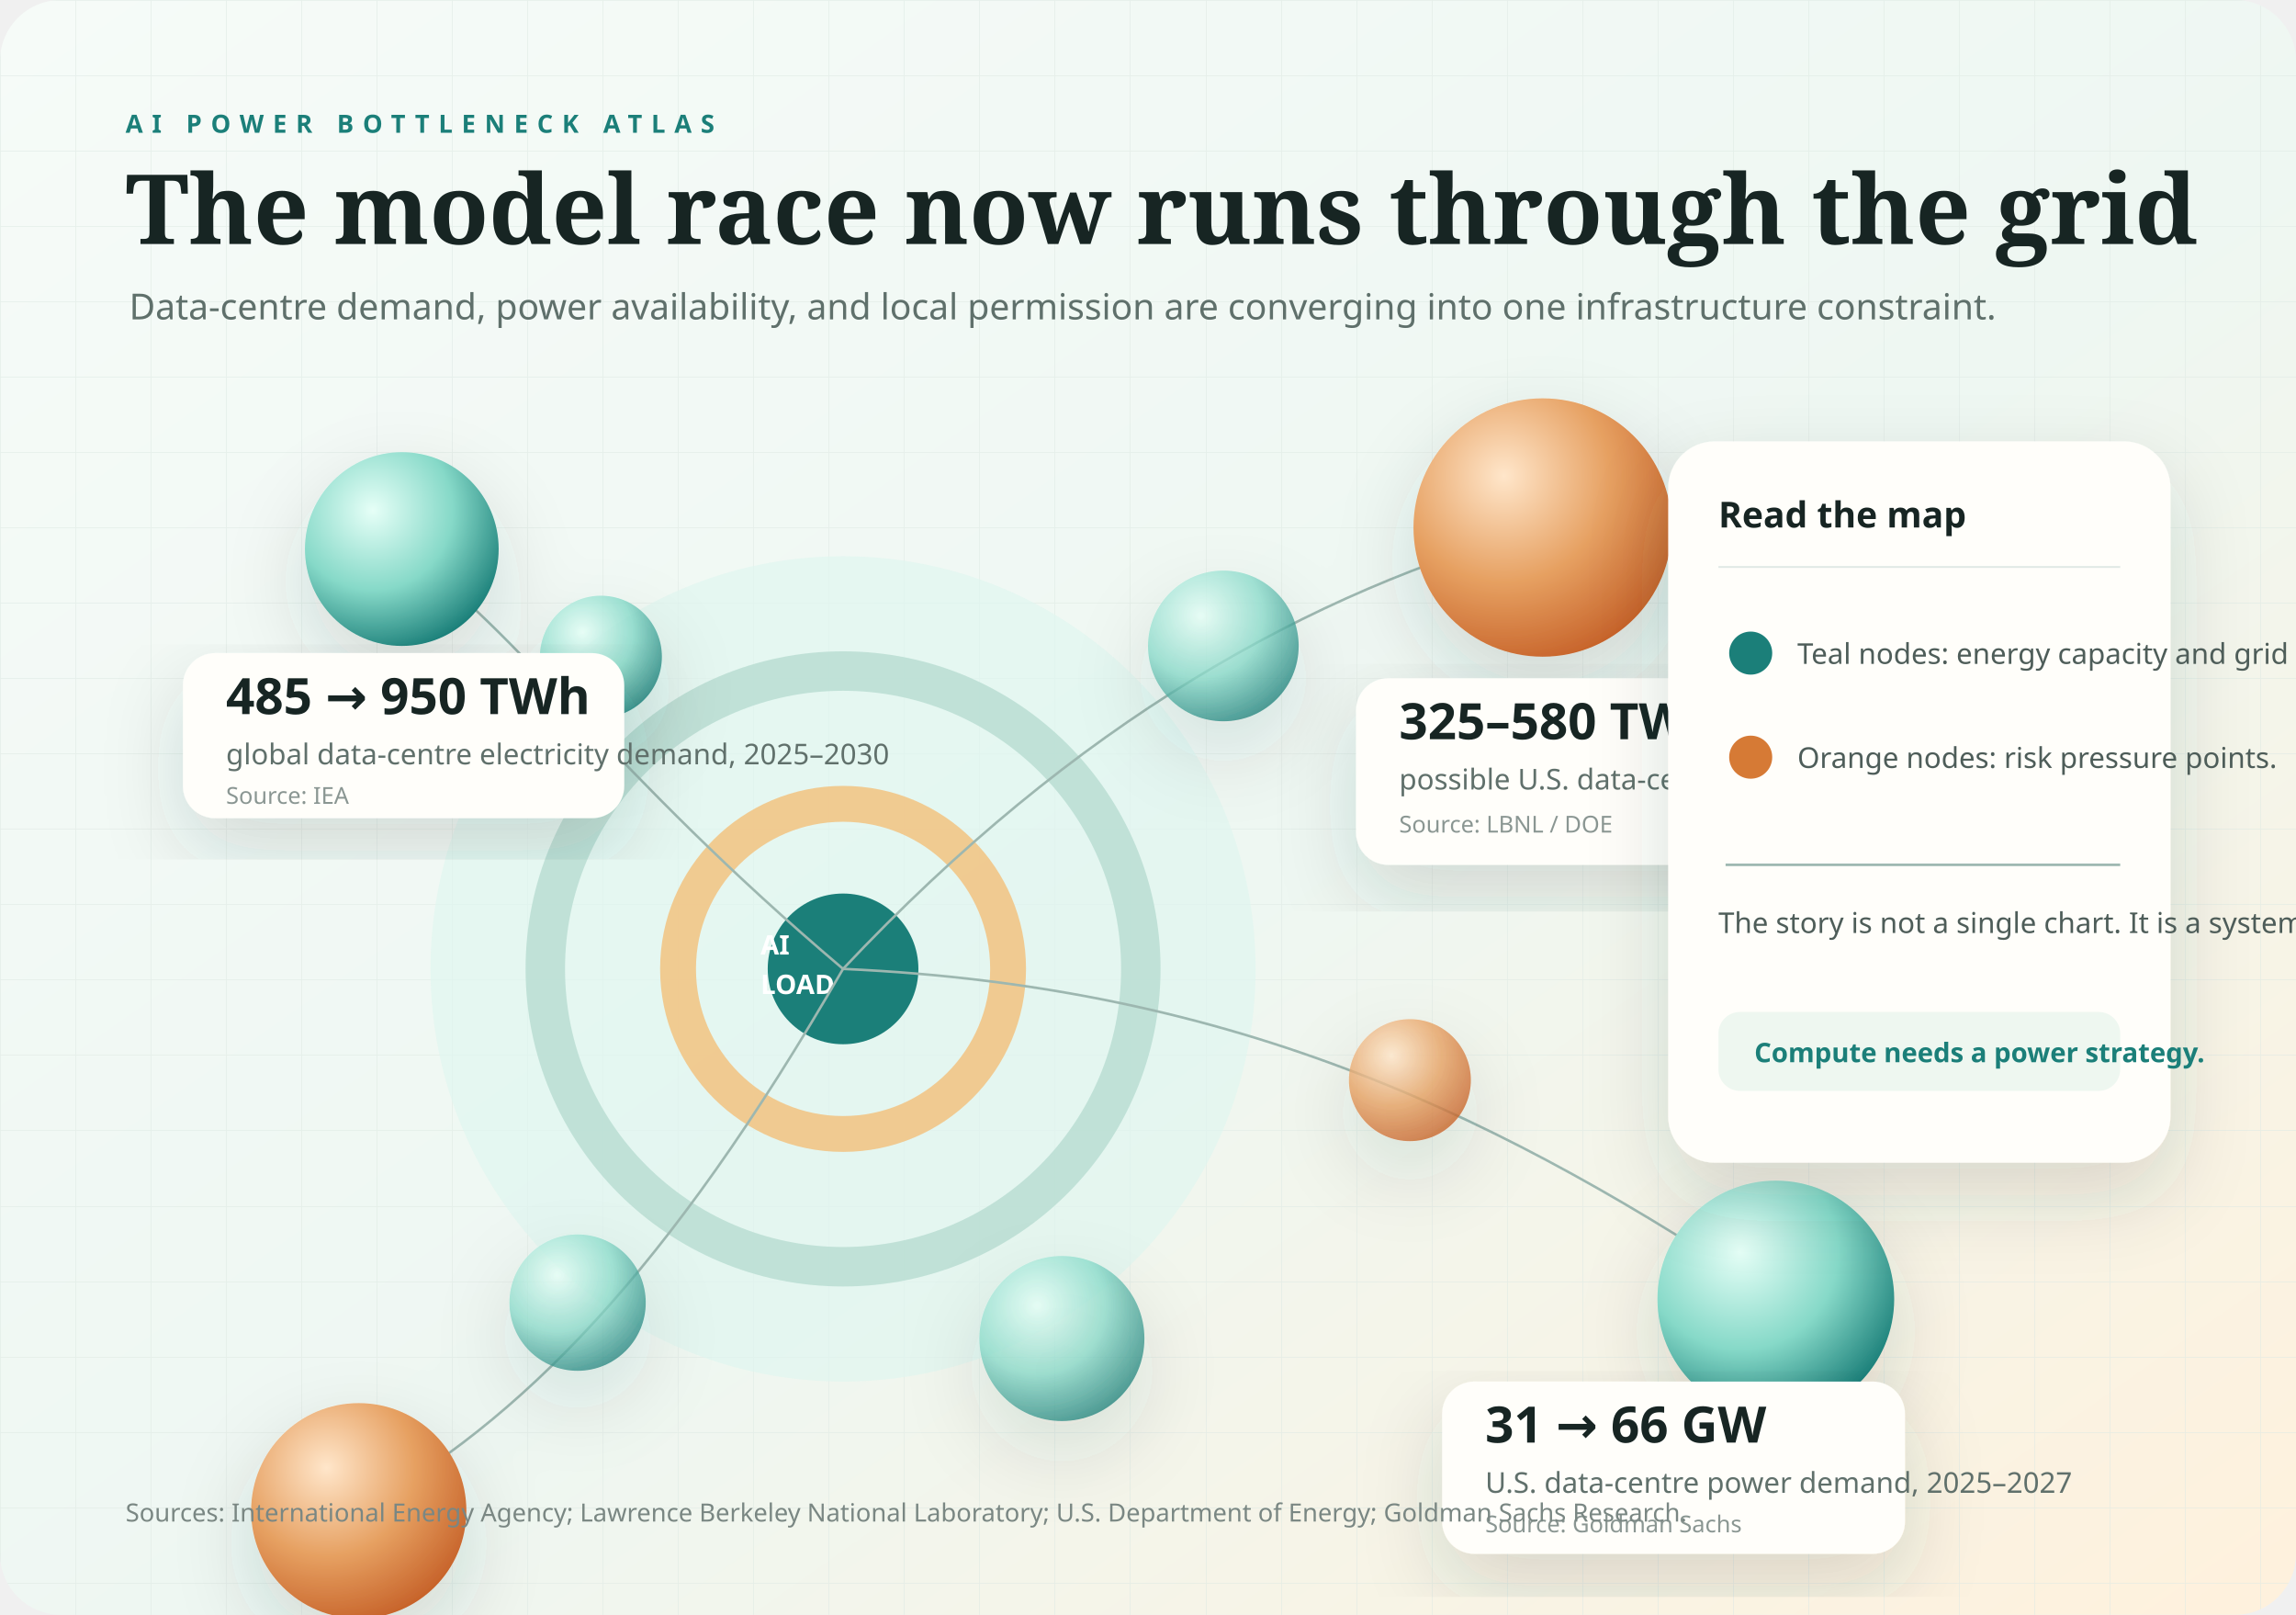
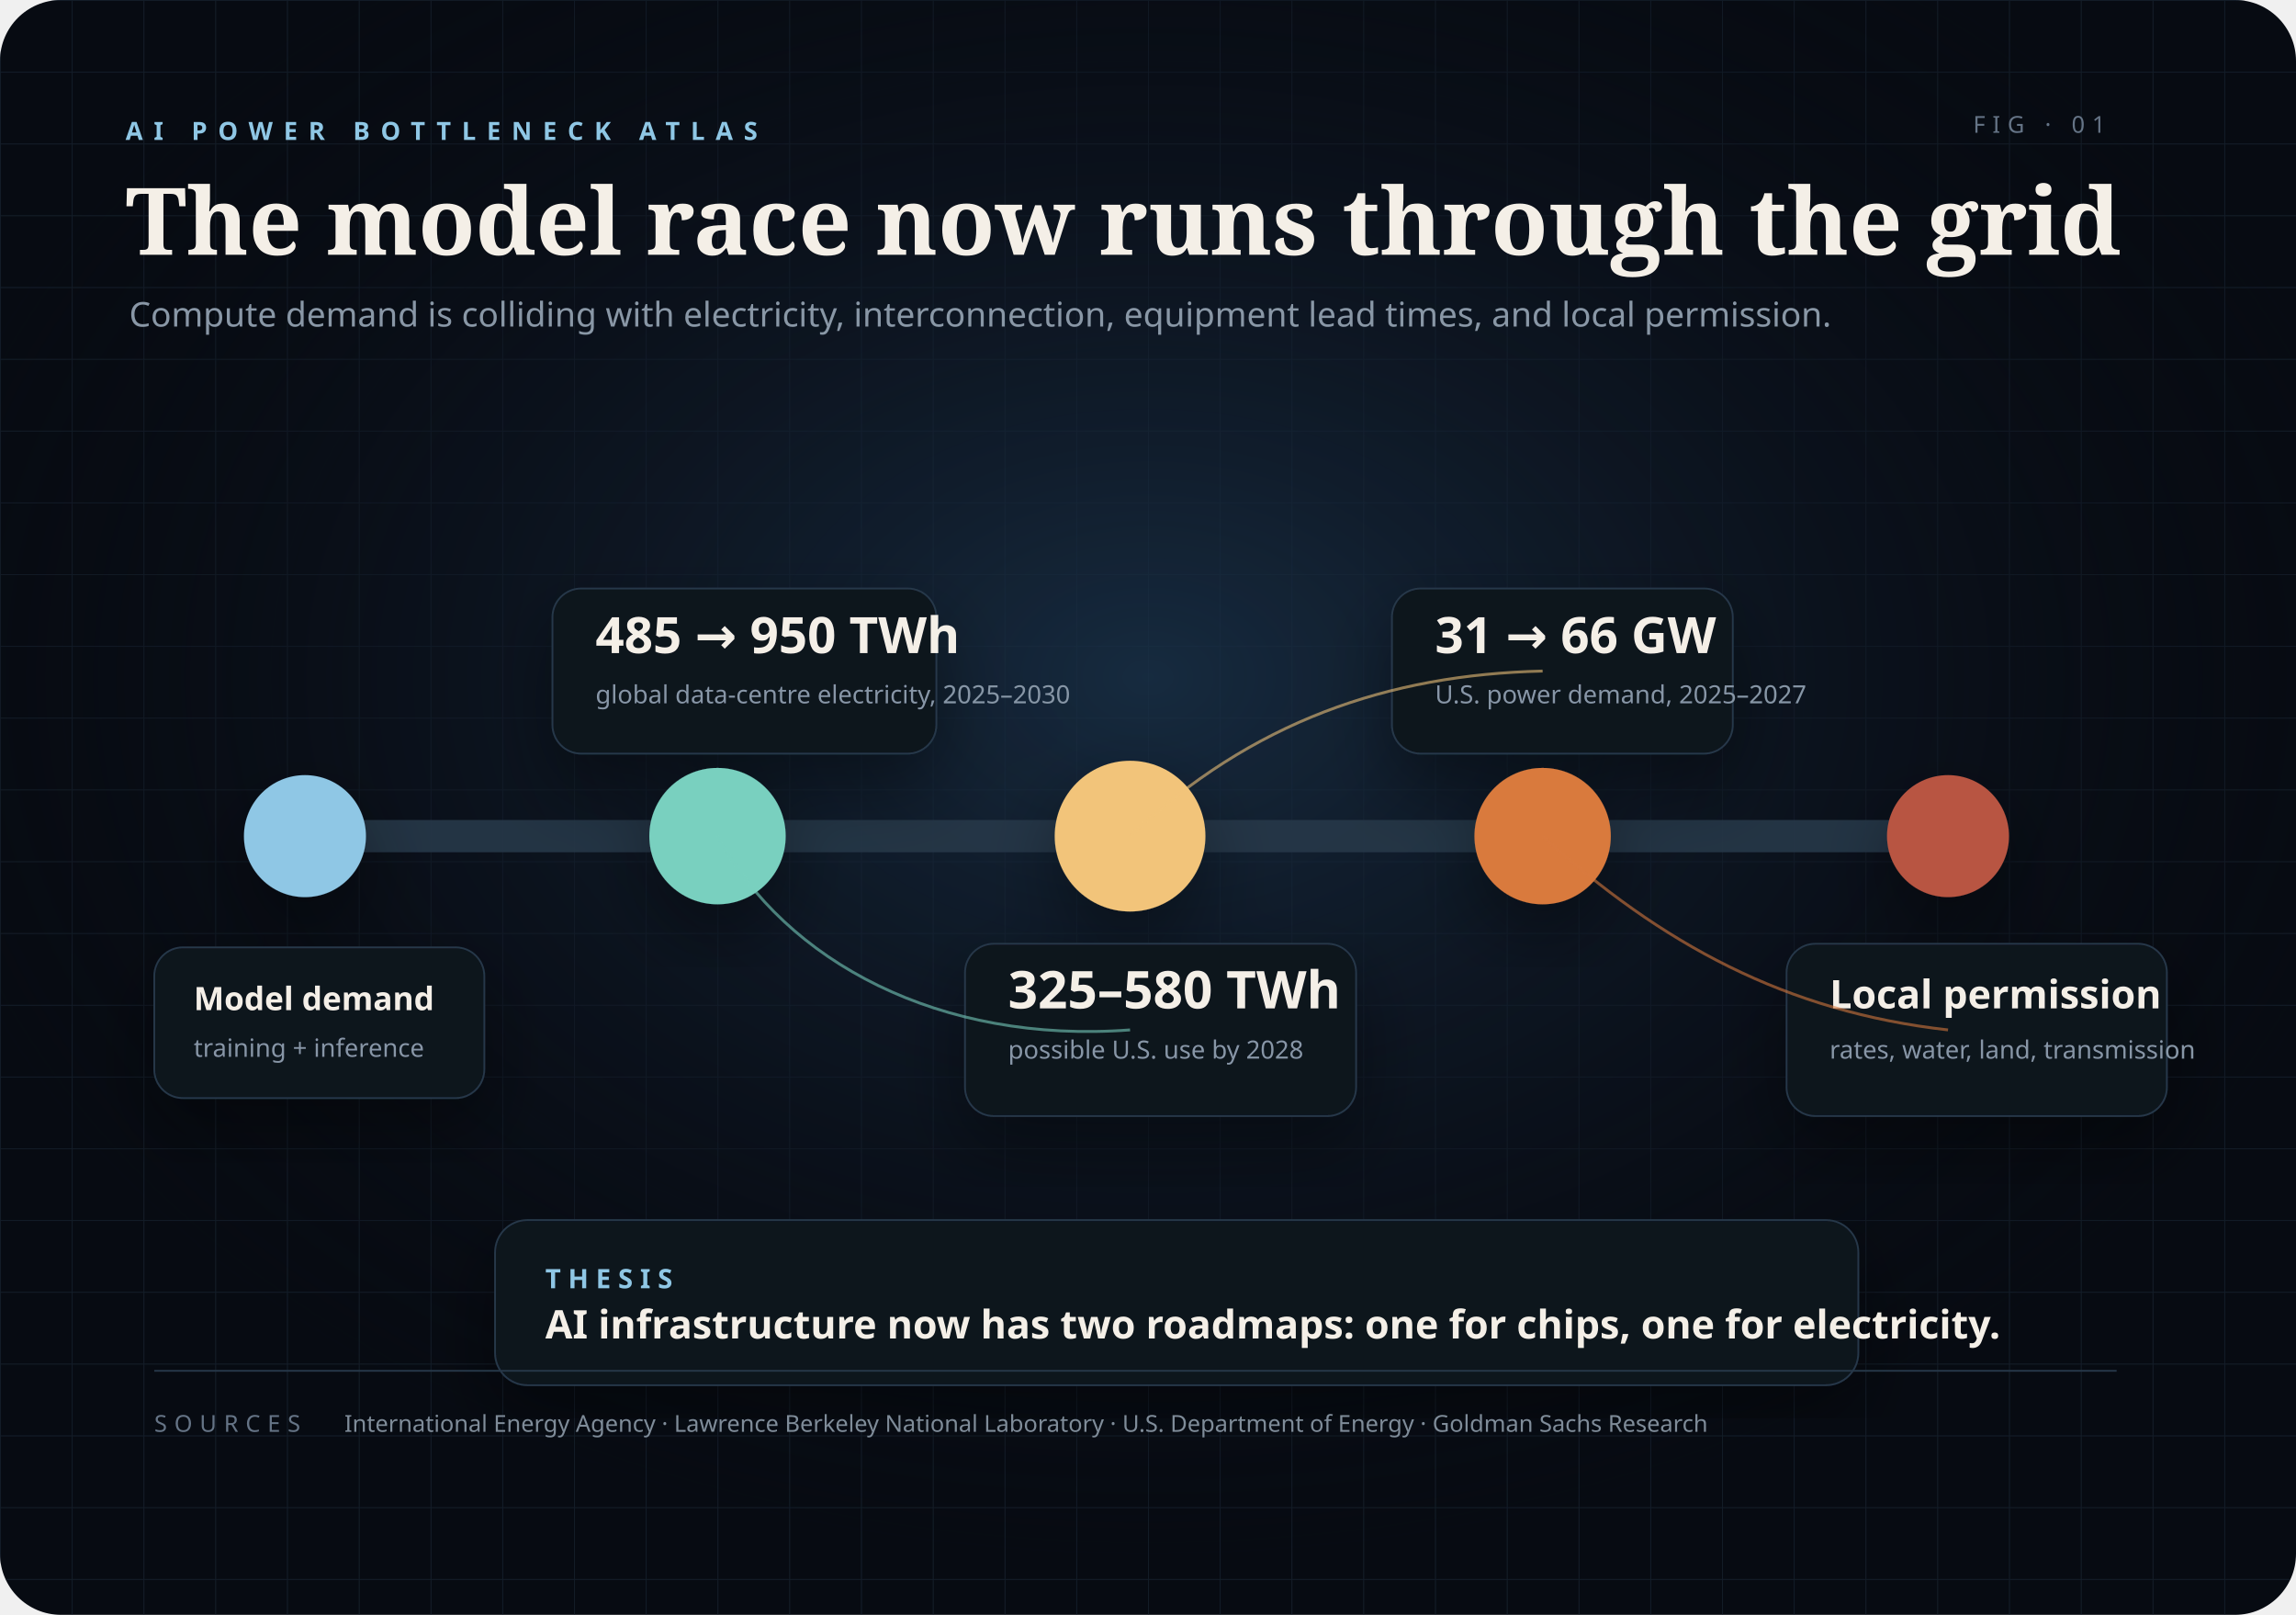
<svg xmlns="http://www.w3.org/2000/svg" width="1280" height="900" viewBox="0 0 1280 900">
  <defs>
-     <linearGradient id="bg" x1="0" x2="1" y1="0" y2="1">
-       <stop offset="0" stop-color="#f6fbf8" />
-       <stop offset=".55" stop-color="#eef7f2" />
-       <stop offset="1" stop-color="#fff1dc" />
+     <radialGradient id="a" cx="50%" cy="42%" r="55%">
+       <stop offset="0" stop-color="#193047" stop-opacity=".85" />
+       <stop offset=".62" stop-color="#0d1420" stop-opacity=".5" />
+       <stop offset="1" stop-color="#070b12" stop-opacity="0" />
+     </radialGradient>
+     <linearGradient id="flow" x1="0" x2="1">
+       <stop offset="0" stop-color="#8fc7e5" />
+       <stop offset=".5" stop-color="#79d0bf" />
+       <stop offset="1" stop-color="#d97a3e" />
    </linearGradient>
-     <radialGradient id="node" cx=".35" cy=".3" r=".75">
-       <stop offset="0" stop-color="#e6fff7" />
-       <stop offset=".55" stop-color="#86d9c8" />
-       <stop offset="1" stop-color="#1b7f79" />
-     </radialGradient>
-     <radialGradient id="risk" cx=".35" cy=".3" r=".75">
-       <stop offset="0" stop-color="#ffe6ca" />
-       <stop offset=".55" stop-color="#e6a061" />
-       <stop offset="1" stop-color="#c7632a" />
-     </radialGradient>
-     <filter id="soft" x="-25%" y="-25%" width="150%" height="150%">
-       <feDropShadow dx="0" dy="18" stdDeviation="22" flood-color="#29423d" flood-opacity=".16" />
+     <pattern id="g" width="40" height="40" patternUnits="userSpaceOnUse">
+       <path d="M40 0H0V40" fill="none" stroke="#1e2b3a" stroke-width="1" opacity=".55" />
+     </pattern>
+     <filter id="s" x="-20%" y="-20%" width="140%" height="140%">
+       <feDropShadow dx="0" dy="18" stdDeviation="20" flood-color="#000" flood-opacity=".38" />
    </filter>
-     <pattern id="grid" width="42" height="42" patternUnits="userSpaceOnUse">
-       <path d="M42 0H0V42" fill="none" stroke="#dce8e2" stroke-width="1" />
-     </pattern>
+     <filter id="glow" x="-45%" y="-45%" width="190%" height="190%">
+       <feGaussianBlur stdDeviation="12" result="blur" />
+       <feMerge>
+         <feMergeNode in="blur" />
+         <feMergeNode in="SourceGraphic" />
+       </feMerge>
+     </filter>
  </defs>
-   <rect width="1280" height="900" rx="34" fill="url(#bg)" />
-   <rect width="1280" height="900" rx="34" fill="url(#grid)" opacity=".55" />
-   <text x="70" y="74" font-family="Avenir Next, sans-serif" font-size="14" font-weight="800" letter-spacing="5" fill="#1b7f79">AI POWER BOTTLENECK ATLAS</text>
-   <text x="70" y="136" font-family="Georgia, serif" font-size="54" font-weight="700" fill="#172523">The model race now runs through the grid</text>
-   <text x="72" y="178" font-family="Avenir Next, sans-serif" font-size="20" fill="#5f706b">Data-centre demand, power availability, and local permission are converging into one infrastructure constraint.</text>
-   <g transform="translate(80 240)">
-     <circle cx="390" cy="300" r="230" fill="#dff6ef" opacity=".65" />
-     <circle cx="390" cy="300" r="166" fill="none" stroke="#b7dcd1" stroke-width="22" opacity=".8" />
-     <circle cx="390" cy="300" r="92" fill="none" stroke="#f3c17d" stroke-width="20" opacity=".82" />
-     <circle cx="390" cy="300" r="42" fill="#1b7f79" />
-     <text x="344" y="292" font-family="Avenir Next, sans-serif" font-size="15" font-weight="800" fill="#fff">AI</text>
-     <text x="344" y="314" font-family="Avenir Next, sans-serif" font-size="15" font-weight="800" fill="#fff">LOAD</text>
-     <path d="M390 300C260 190 210 112 144 66" fill="none" stroke="#9db7b0" stroke-width="1.4" />
-     <path d="M390 300C520 162 650 90 780 54" fill="none" stroke="#9db7b0" stroke-width="1.4" />
-     <path d="M390 300C612 310 760 384 910 484" fill="none" stroke="#9db7b0" stroke-width="1.4" />
-     <path d="M390 300C292 470 210 552 120 602" fill="none" stroke="#9db7b0" stroke-width="1.4" />
-     <g filter="url(#soft)">
-       <circle cx="144" cy="66" r="54" fill="url(#node)" />
-       <circle cx="780" cy="54" r="72" fill="url(#risk)" />
-       <circle cx="910" cy="484" r="66" fill="url(#node)" />
-       <circle cx="120" cy="602" r="60" fill="url(#risk)" />
-       <circle cx="255" cy="126" r="34" fill="url(#node)" opacity=".8" />
-       <circle cx="602" cy="120" r="42" fill="url(#node)" opacity=".75" />
-       <circle cx="706" cy="362" r="34" fill="url(#risk)" opacity=".78" />
-       <circle cx="242" cy="486" r="38" fill="url(#node)" opacity=".72" />
-       <circle cx="512" cy="506" r="46" fill="url(#node)" opacity=".74" />
+   <rect width="1280" height="900" rx="34" fill="#070b12" />
+   <rect width="1280" height="900" rx="34" fill="url(#g)" />
+   <rect width="1280" height="900" rx="34" fill="url(#a)" />
+   <text x="70" y="78" font-family="Avenir Next, sans-serif" font-size="14" font-weight="800" letter-spacing="6" fill="#8fc7e5">AI POWER BOTTLENECK ATLAS</text>
+   <text x="70" y="142" font-family="Georgia, serif" font-size="52" font-weight="700" fill="#f4efe7">The model race now runs through the grid</text>
+   <text x="72" y="182" font-family="Avenir Next, sans-serif" font-size="19" fill="#8997a6">Compute demand is colliding with electricity, interconnection, equipment lead times, and local permission.</text>
+   <g transform="translate(86 256)">
+     <path d="M84 210H1000" stroke="#263748" stroke-width="18" stroke-linecap="round" opacity=".9" />
+     <path d="M84 210H1000" stroke="url(#flow)" stroke-width="4" stroke-linecap="round" />
+     <g font-family="Avenir Next, sans-serif">
+       <g filter="url(#s)">
+         <circle cx="84" cy="210" r="34" fill="#8fc7e5" />
+         <rect x="0" y="272" width="184" height="84" rx="16" fill="#0d131d" stroke="#263748" />
+         <text x="22" y="307" font-size="18" font-weight="800" fill="#f4efe7">Model demand</text>
+         <text x="22" y="333" font-size="14" fill="#8796a6">training + inference</text>
+       </g>
+       <g filter="url(#s)">
+         <circle cx="314" cy="210" r="38" fill="#79d0bf" />
+         <rect x="222" y="72" width="214" height="92" rx="16" fill="#0d131d" stroke="#263748" />
+         <text x="246" y="108" font-size="28" font-weight="900" fill="#f4efe7">485 → 950 TWh</text>
+         <text x="246" y="136" font-size="14" fill="#8796a6">global data-centre electricity, 2025–2030</text>
+       </g>
+       <g filter="url(#s)">
+         <circle cx="544" cy="210" r="42" fill="#f2c47a" />
+         <rect x="452" y="270" width="218" height="96" rx="16" fill="#0d131d" stroke="#263748" />
+         <text x="476" y="306" font-size="29" font-weight="900" fill="#f4efe7">325–580 TWh</text>
+         <text x="476" y="334" font-size="14" fill="#8796a6">possible U.S. use by 2028</text>
+       </g>
+       <g filter="url(#s)">
+         <circle cx="774" cy="210" r="38" fill="#d97a3e" />
+         <rect x="690" y="72" width="190" height="92" rx="16" fill="#0d131d" stroke="#263748" />
+         <text x="714" y="108" font-size="28" font-weight="900" fill="#f4efe7">31 → 66 GW</text>
+         <text x="714" y="136" font-size="14" fill="#8796a6">U.S. power demand, 2025–2027</text>
+       </g>
+       <g filter="url(#s)">
+         <circle cx="1000" cy="210" r="34" fill="#b85442" />
+         <rect x="910" y="270" width="212" height="96" rx="16" fill="#0d131d" stroke="#263748" />
+         <text x="934" y="306" font-size="22" font-weight="900" fill="#f4efe7">Local permission</text>
+         <text x="934" y="334" font-size="14" fill="#8796a6">rates, water, land, transmission</text>
+       </g>
    </g>
-     <g font-family="Avenir Next, sans-serif">
-       <rect x="22" y="124" width="246" height="92" rx="18" fill="#fffefa" filter="url(#soft)" />
-       <text x="46" y="158" font-size="28" font-weight="800" fill="#172523">485 → 950 TWh</text>
-       <text x="46" y="186" font-size="16" fill="#60706b">global data-centre electricity demand, 2025–2030</text>
-       <text x="46" y="208" font-size="13" fill="#8a9692">Source: IEA</text>
-       <rect x="676" y="138" width="270" height="104" rx="18" fill="#fffefa" filter="url(#soft)" />
-       <text x="700" y="172" font-size="28" font-weight="800" fill="#172523">325–580 TWh</text>
-       <text x="700" y="200" font-size="16" fill="#60706b">possible U.S. data-centre electricity use by 2028</text>
-       <text x="700" y="224" font-size="13" fill="#8a9692">Source: LBNL / DOE</text>
-       <rect x="724" y="530" width="258" height="96" rx="18" fill="#fffefa" filter="url(#soft)" />
-       <text x="748" y="564" font-size="28" font-weight="800" fill="#172523">31 → 66 GW</text>
-       <text x="748" y="592" font-size="16" fill="#60706b">U.S. data-centre power demand, 2025–2027</text>
-       <text x="748" y="614" font-size="13" fill="#8a9692">Source: Goldman Sachs</text>
-       <rect x="24" y="664" width="298" height="96" rx="18" fill="#fffefa" filter="url(#soft)" />
-       <text x="48" y="698" font-size="28" font-weight="800" fill="#172523">Local permission</text>
-       <text x="48" y="726" font-size="16" fill="#60706b">rates, water, land, transmission, and community approvals</text>
+     <path d="M314 210C352 280 438 326 544 318" fill="none" stroke="#79d0bf" stroke-width="1.6" opacity=".58" />
+     <path d="M544 210C612 146 688 120 774 118" fill="none" stroke="#f2c47a" stroke-width="1.6" opacity=".58" />
+     <path d="M774 210C840 270 910 308 1000 318" fill="none" stroke="#d97a3e" stroke-width="1.6" opacity=".58" />
+     <g transform="translate(190 424)" font-family="Avenir Next, sans-serif">
+       <rect x="0" y="0" width="760" height="92" rx="18" fill="#0d131d" stroke="#263748" filter="url(#s)" />
+       <text x="28" y="38" font-size="15" font-weight="800" letter-spacing="4" fill="#8fc7e5">THESIS</text>
+       <text x="28" y="66" font-size="22" font-weight="700" fill="#f4efe7">AI infrastructure now has two roadmaps: one for chips, one for electricity.</text>
    </g>
  </g>
-   <g transform="translate(930 246)" font-family="Avenir Next, sans-serif">
-     <rect x="0" y="0" width="280" height="402" rx="26" fill="#fffefa" filter="url(#soft)" />
-     <text x="28" y="48" font-size="20" font-weight="800" fill="#172523">Read the map</text>
-     <line x1="28" y1="70" x2="252" y2="70" stroke="#dfe8e4" />
-     <circle cx="46" cy="118" r="12" fill="#1b7f79" />
-     <text x="72" y="124" font-size="16" fill="#4e5d59">Teal nodes: energy capacity and grid equipment.</text>
-     <circle cx="46" cy="176" r="12" fill="#d67a35" />
-     <text x="72" y="182" font-size="16" fill="#4e5d59">Orange nodes: risk pressure points.</text>
-     <path d="M32 236H252" stroke="#9db7b0" stroke-width="1.4" />
-     <text x="28" y="274" font-size="16" fill="#4e5d59">The story is not a single chart. It is a system of constraints arriving at once.</text>
-     <rect x="28" y="318" width="224" height="44" rx="12" fill="#eef7f0" />
-     <text x="48" y="346" font-size="15" font-weight="800" fill="#1b7f79">Compute needs a power strategy.</text>
+   <g transform="translate(86 764)" font-family="Avenir Next, sans-serif">
+     <line x1="0" y1="0" x2="1094" y2="0" stroke="#263748" />
+     <text x="0" y="34" font-size="13" letter-spacing="4" fill="#657486">SOURCES</text>
+     <text x="106" y="34" font-size="13" fill="#7f8c99">International Energy Agency · Lawrence Berkeley National Laboratory · U.S. Department of Energy · Goldman Sachs Research</text>
  </g>
-   <text x="70" y="848" font-family="Avenir Next, sans-serif" font-size="14" fill="#7a8783">Sources: International Energy Agency; Lawrence Berkeley National Laboratory; U.S. Department of Energy; Goldman Sachs Research.</text>
+   <text x="1100" y="74" font-family="Avenir Next, sans-serif" font-size="13" letter-spacing="4" fill="#657486">FIG · 01</text>
</svg>
